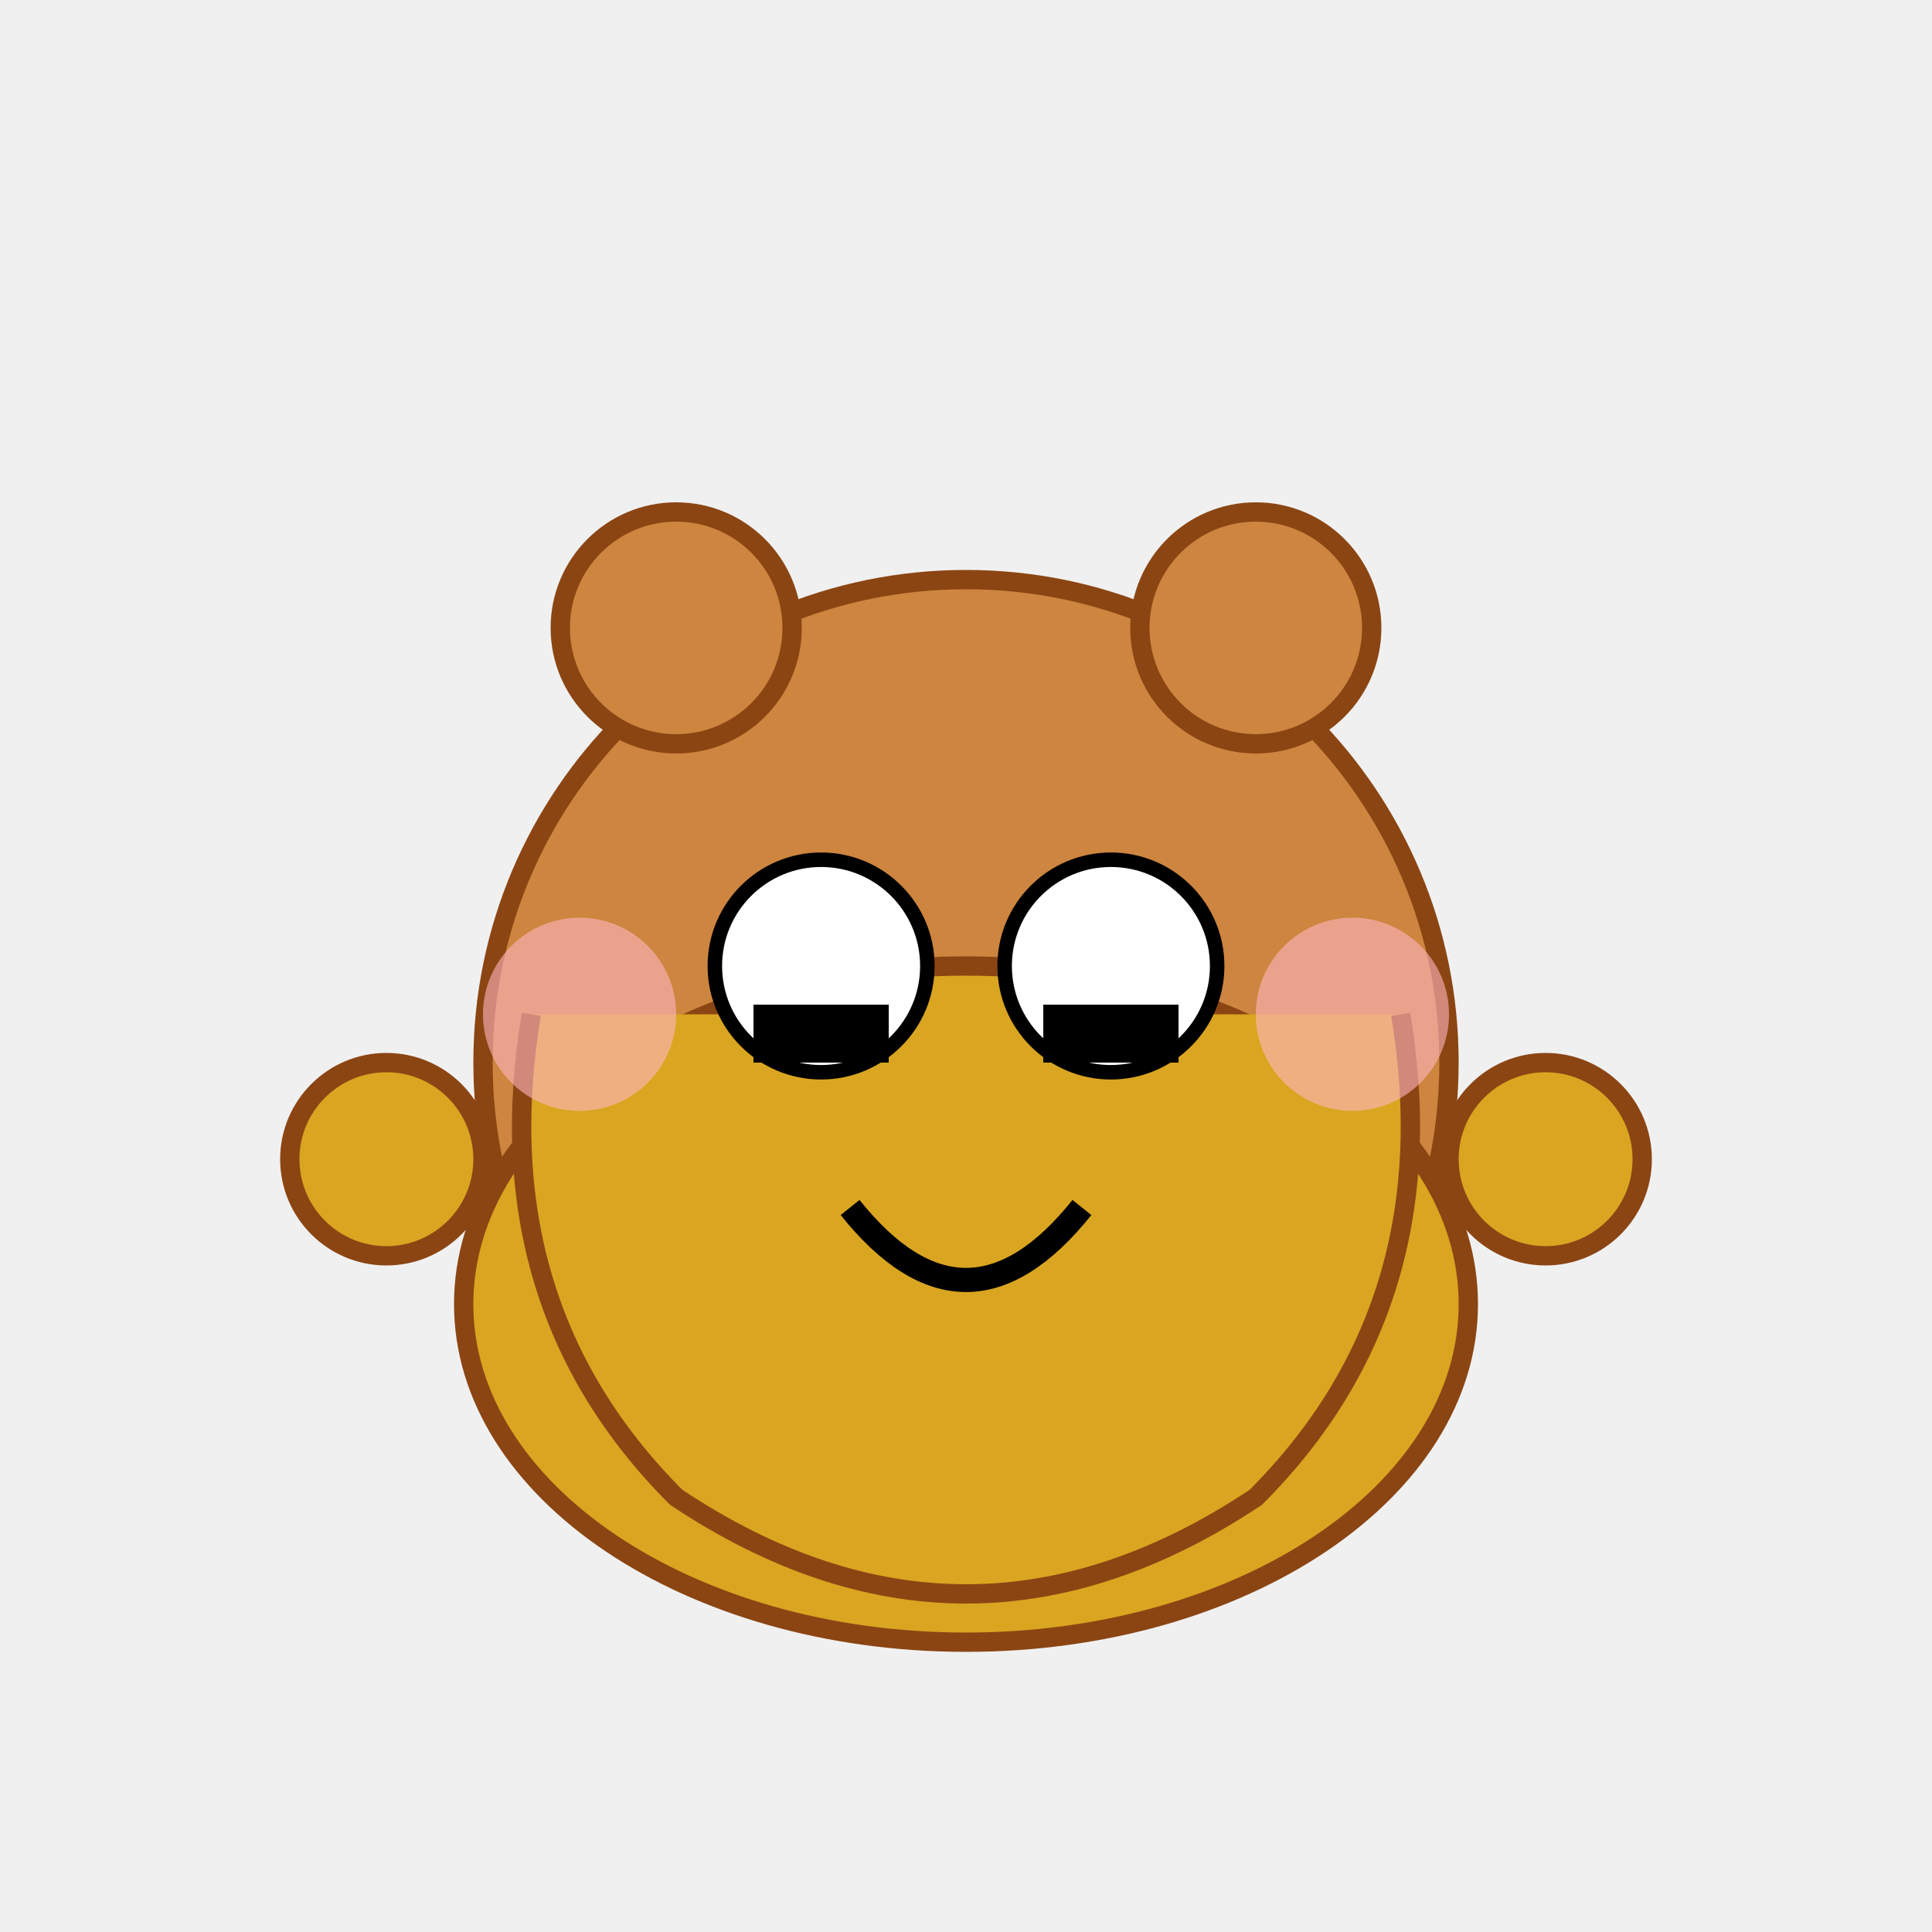
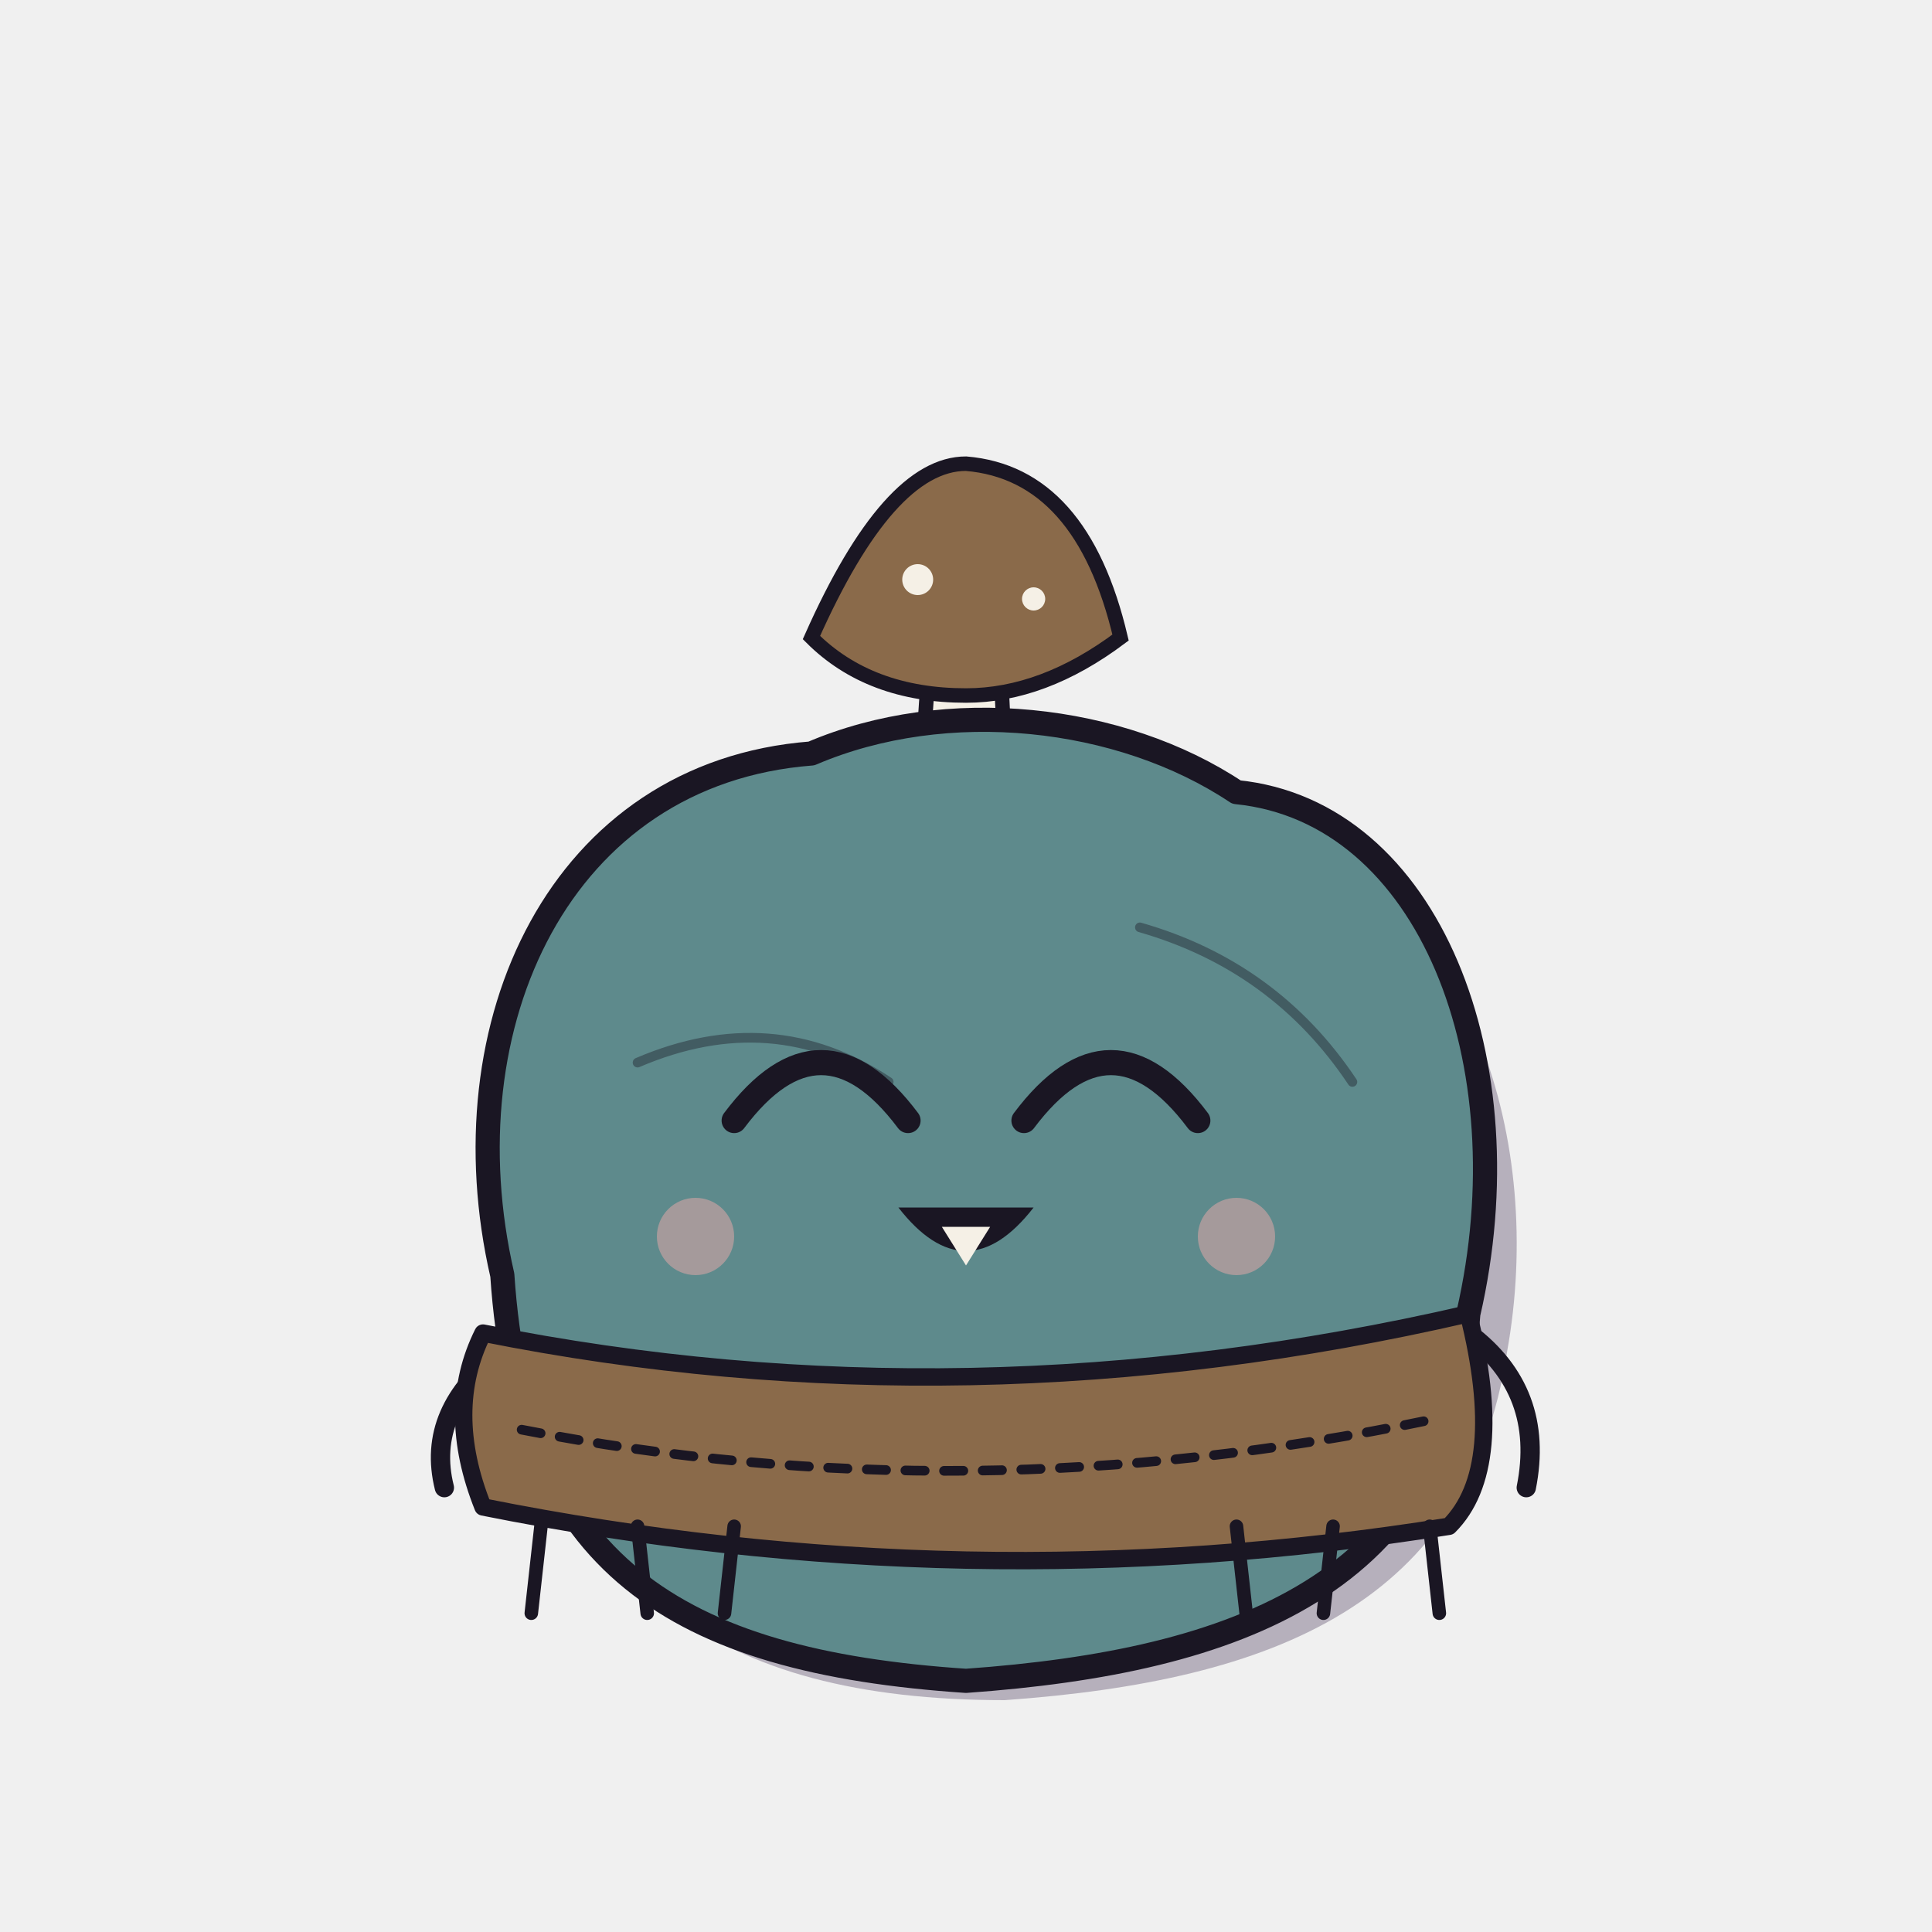
- <svg xmlns="http://www.w3.org/2000/svg" viewBox="0 0 200 200" role="img" aria-label="Happy Cozy">
+ <svg xmlns="http://www.w3.org/2000/svg" viewBox="0 0 200 200" role="img" aria-label="Cozy the mossy rock creature">
  <defs>
-     <style>
-       .cozy-body { fill: #CD853F; stroke: #8B4513; stroke-width: 2; }
-       .cozy-eye { fill: #FFFFFF; stroke: #000000; stroke-width: 1.5; }
-       .cozy-pupil { fill: #000000; }
-       .cozy-mouth { fill: none; stroke: #000000; stroke-width: 2.5; }
-       .cozy-wrap { fill: #DAA520; stroke: #8B4513; stroke-width: 2; }
-       .cozy-cheek { fill: #FFB6C1; opacity: 0.6; }
-     </style>
+     <style>.cozy-body { fill:#5E8A8C; stroke:#1A1623; stroke-width:2.5;
+                stroke-linejoin:round; stroke-linecap:round; }
+ .cozy-eye { fill:#F5F0E6; stroke:#1A1623; stroke-width:1.5; }
+ .cozy-pupil { fill:#1A1623; }
+ .cozy-mouth { fill:none; stroke:#1A1623; stroke-width:2;
+                 stroke-linecap:round; stroke-linejoin:round; }
+ .cozy-accent { stroke:#1A1623; stroke-width:1.5;
+                  stroke-linecap:round; stroke-linejoin:round; }
+ .ink { stroke:#1A1623; fill:none; stroke-linecap:round;
+         stroke-linejoin:round; }
+ .shadow { fill:#4A3A5C; opacity:0.35; }
+ .sketch { stroke:#1A1623; fill:none; opacity:0.4; stroke-width:1;
+            stroke-linecap:round; }
+ .hi { fill:#F5F0E6; }
+ 
+ .cozy-body { fill:#5E8A8C; }
+ .scarf { fill:#8A6A4A; stroke:#1A1623; stroke-width:1.8;
+           stroke-linejoin:round; }
+ .cap { fill:#8A6A4A; stroke:#1A1623; stroke-width:1.5; }
+ .stem { fill:#F5F0E6; stroke:#1A1623; stroke-width:1.5; }</style>
  </defs>
-   <circle class="cozy-body" cx="100" cy="110" r="50" />
-   <ellipse class="cozy-wrap" cx="100" cy="135" rx="52" ry="35" />
-   <path class="cozy-wrap" d="M 55 105 Q 50 135 70 155 Q 100 175 130 155 Q 150 135 145 105" stroke="#8B4513" stroke-width="2" fill="none" />
-   <circle class="cozy-body" cx="70" cy="65" r="12" />
-   <circle class="cozy-body" cx="130" cy="65" r="12" />
-   <circle class="cozy-eye" cx="85" cy="100" r="11" />
-   <path class="cozy-pupil" d="M 78 104 L 92 104 L 92 110 L 78 110 Z" />
-   <circle class="cozy-eye" cx="115" cy="100" r="11" />
-   <path class="cozy-pupil" d="M 108 104 L 122 104 L 122 110 L 108 110 Z" />
-   <circle class="cozy-cheek" cx="60" cy="105" r="10" />
-   <circle class="cozy-cheek" cx="140" cy="105" r="10" />
-   <path class="cozy-mouth" d="M 88 125 Q 100 140 112 125" />
-   <circle class="cozy-wrap" cx="40" cy="120" r="10" />
-   <circle class="cozy-wrap" cx="160" cy="120" r="10" />
+   <path class="shadow" d="M56,138 C50,112 62,86 86,84 C104,78 120,78 134,88 C152,94 160,118 156,140 C152,166 132,174 104,176 C74,176 58,164 56,138 Z" />
+   <path class="stem" d="M96,82 Q95,70 98,64 Q101,62 103,64 Q104,72 104,82 Z" />
+   <path class="cap" d="M84,66 Q92,48 100,48 Q112,49 116,66 Q108,72 100,72 Q90,72 84,66 Z" />
+   <circle cx="95" cy="60" r="1.6" fill="#F5F0E6" />
+   <circle cx="107" cy="62" r="1.2" fill="#F5F0E6" />
+   <path class="cozy-body" d="M52,132 C46,106 58,80 84,78 C98,72 116,74 128,82 C148,84 158,110 152,136 C150,164 128,172 100,174 C70,172 54,162 52,132 Z" />
+   <path class="sketch" d="M66,110 Q80,104 92,112" />
+   <path class="sketch" d="M118,96 Q132,100 140,112" />
+   <path class="ink" stroke-width="2" d="M52,140 Q44,146 46,154" />
+   <path class="ink" stroke-width="2" d="M152,138 Q160,144 158,154" />
+   <path class="scarf" d="M50,138 Q100,148 152,136 Q156,152 150,158 Q100,166 50,156 Q46,146 50,138 Z" />
+   <path class="ink" stroke-width="1" stroke-dasharray="2 2" d="M54,148 Q100,157 148,147" />
+   <path class="ink" stroke-width="1.4" d="M56,158 L55,167" />
+   <path class="ink" stroke-width="1.4" d="M66,158 L67,167" />
+   <path class="ink" stroke-width="1.4" d="M76,158 L75,167" />
+   <path class="ink" stroke-width="1.4" d="M128,158 L129,167" />
+   <path class="ink" stroke-width="1.4" d="M138,158 L137,167" />
+   <path class="ink" stroke-width="1.4" d="M148,158 L149,167" />
+   <path d="M76,116 Q85,104 94,116" stroke="#1A1623" stroke-width="2.6" fill="none" stroke-linecap="round" />
+   <path d="M106,116 Q115,104 124,116" stroke="#1A1623" stroke-width="2.6" fill="none" stroke-linecap="round" />
+   <path d="M93.0,125 Q100,134 107.0,125 Z" fill="#1A1623" />
+   <path d="M97.5,127 L100,131 L102.5,127 Z" fill="#F5F0E6" />
+   <circle cx="72" cy="128" r="4" fill="#D4A5A5" opacity="0.6" />
+   <circle cx="128" cy="128" r="4" fill="#D4A5A5" opacity="0.6" />
</svg>
